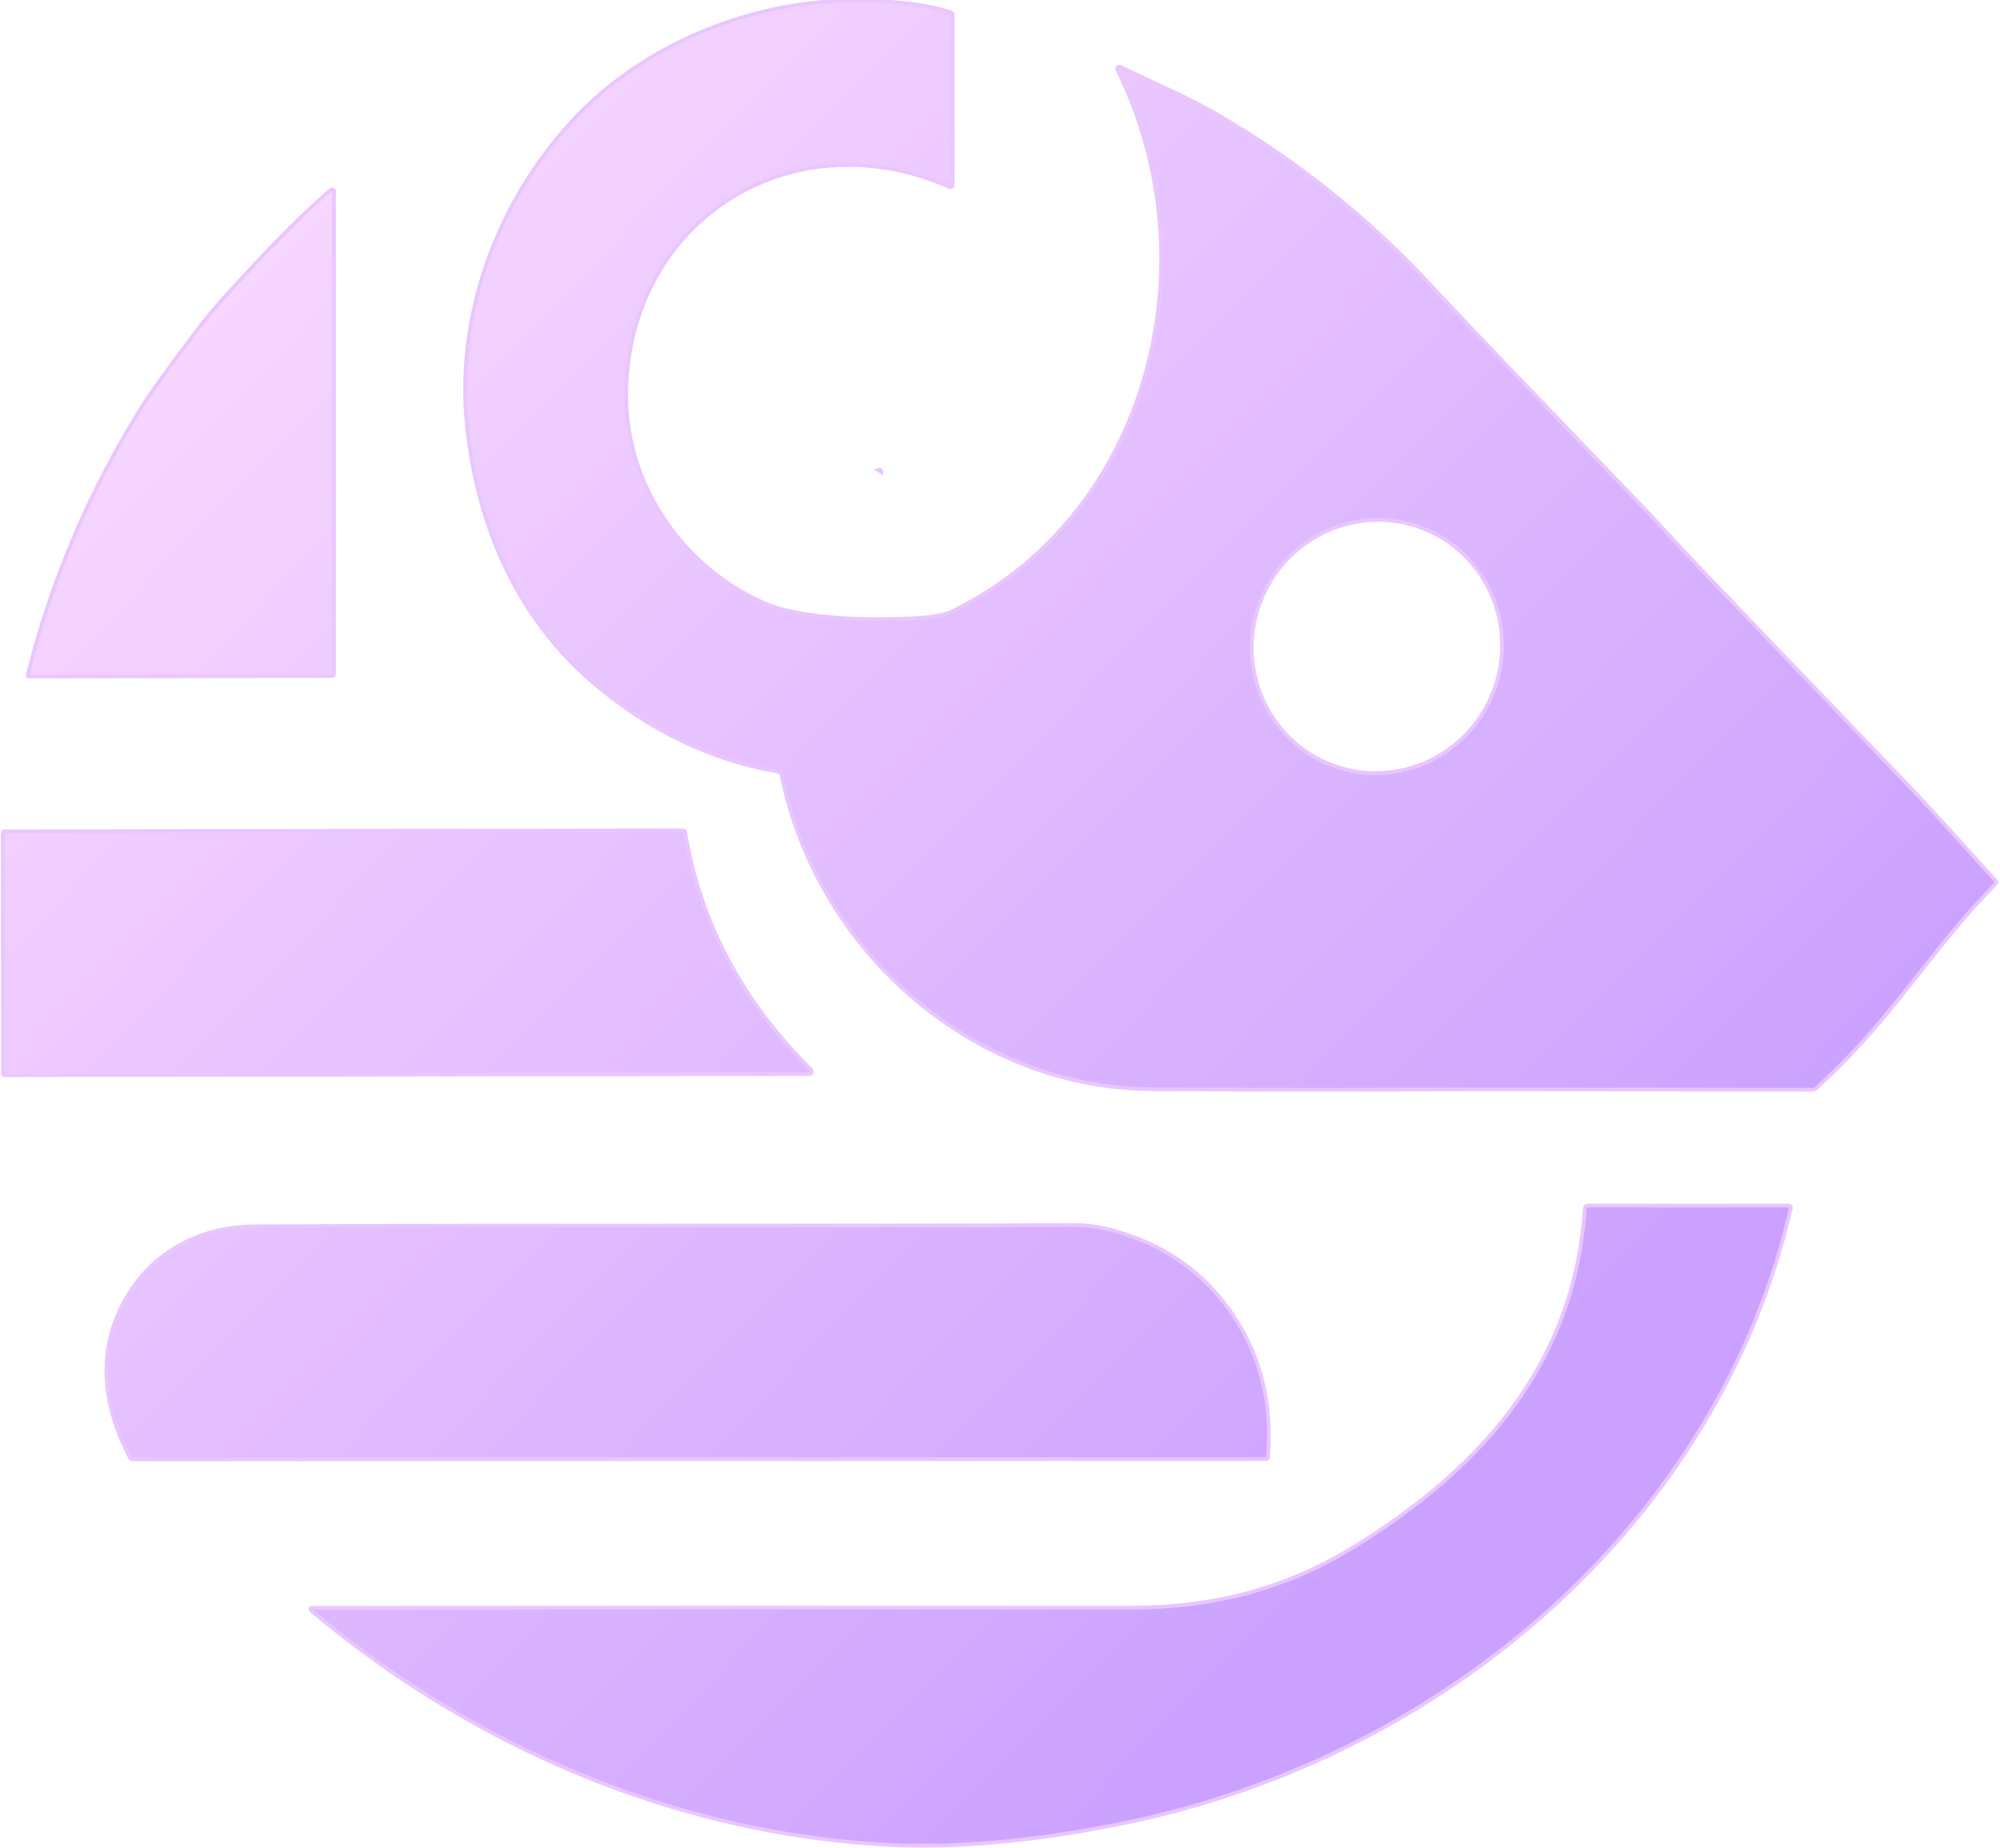
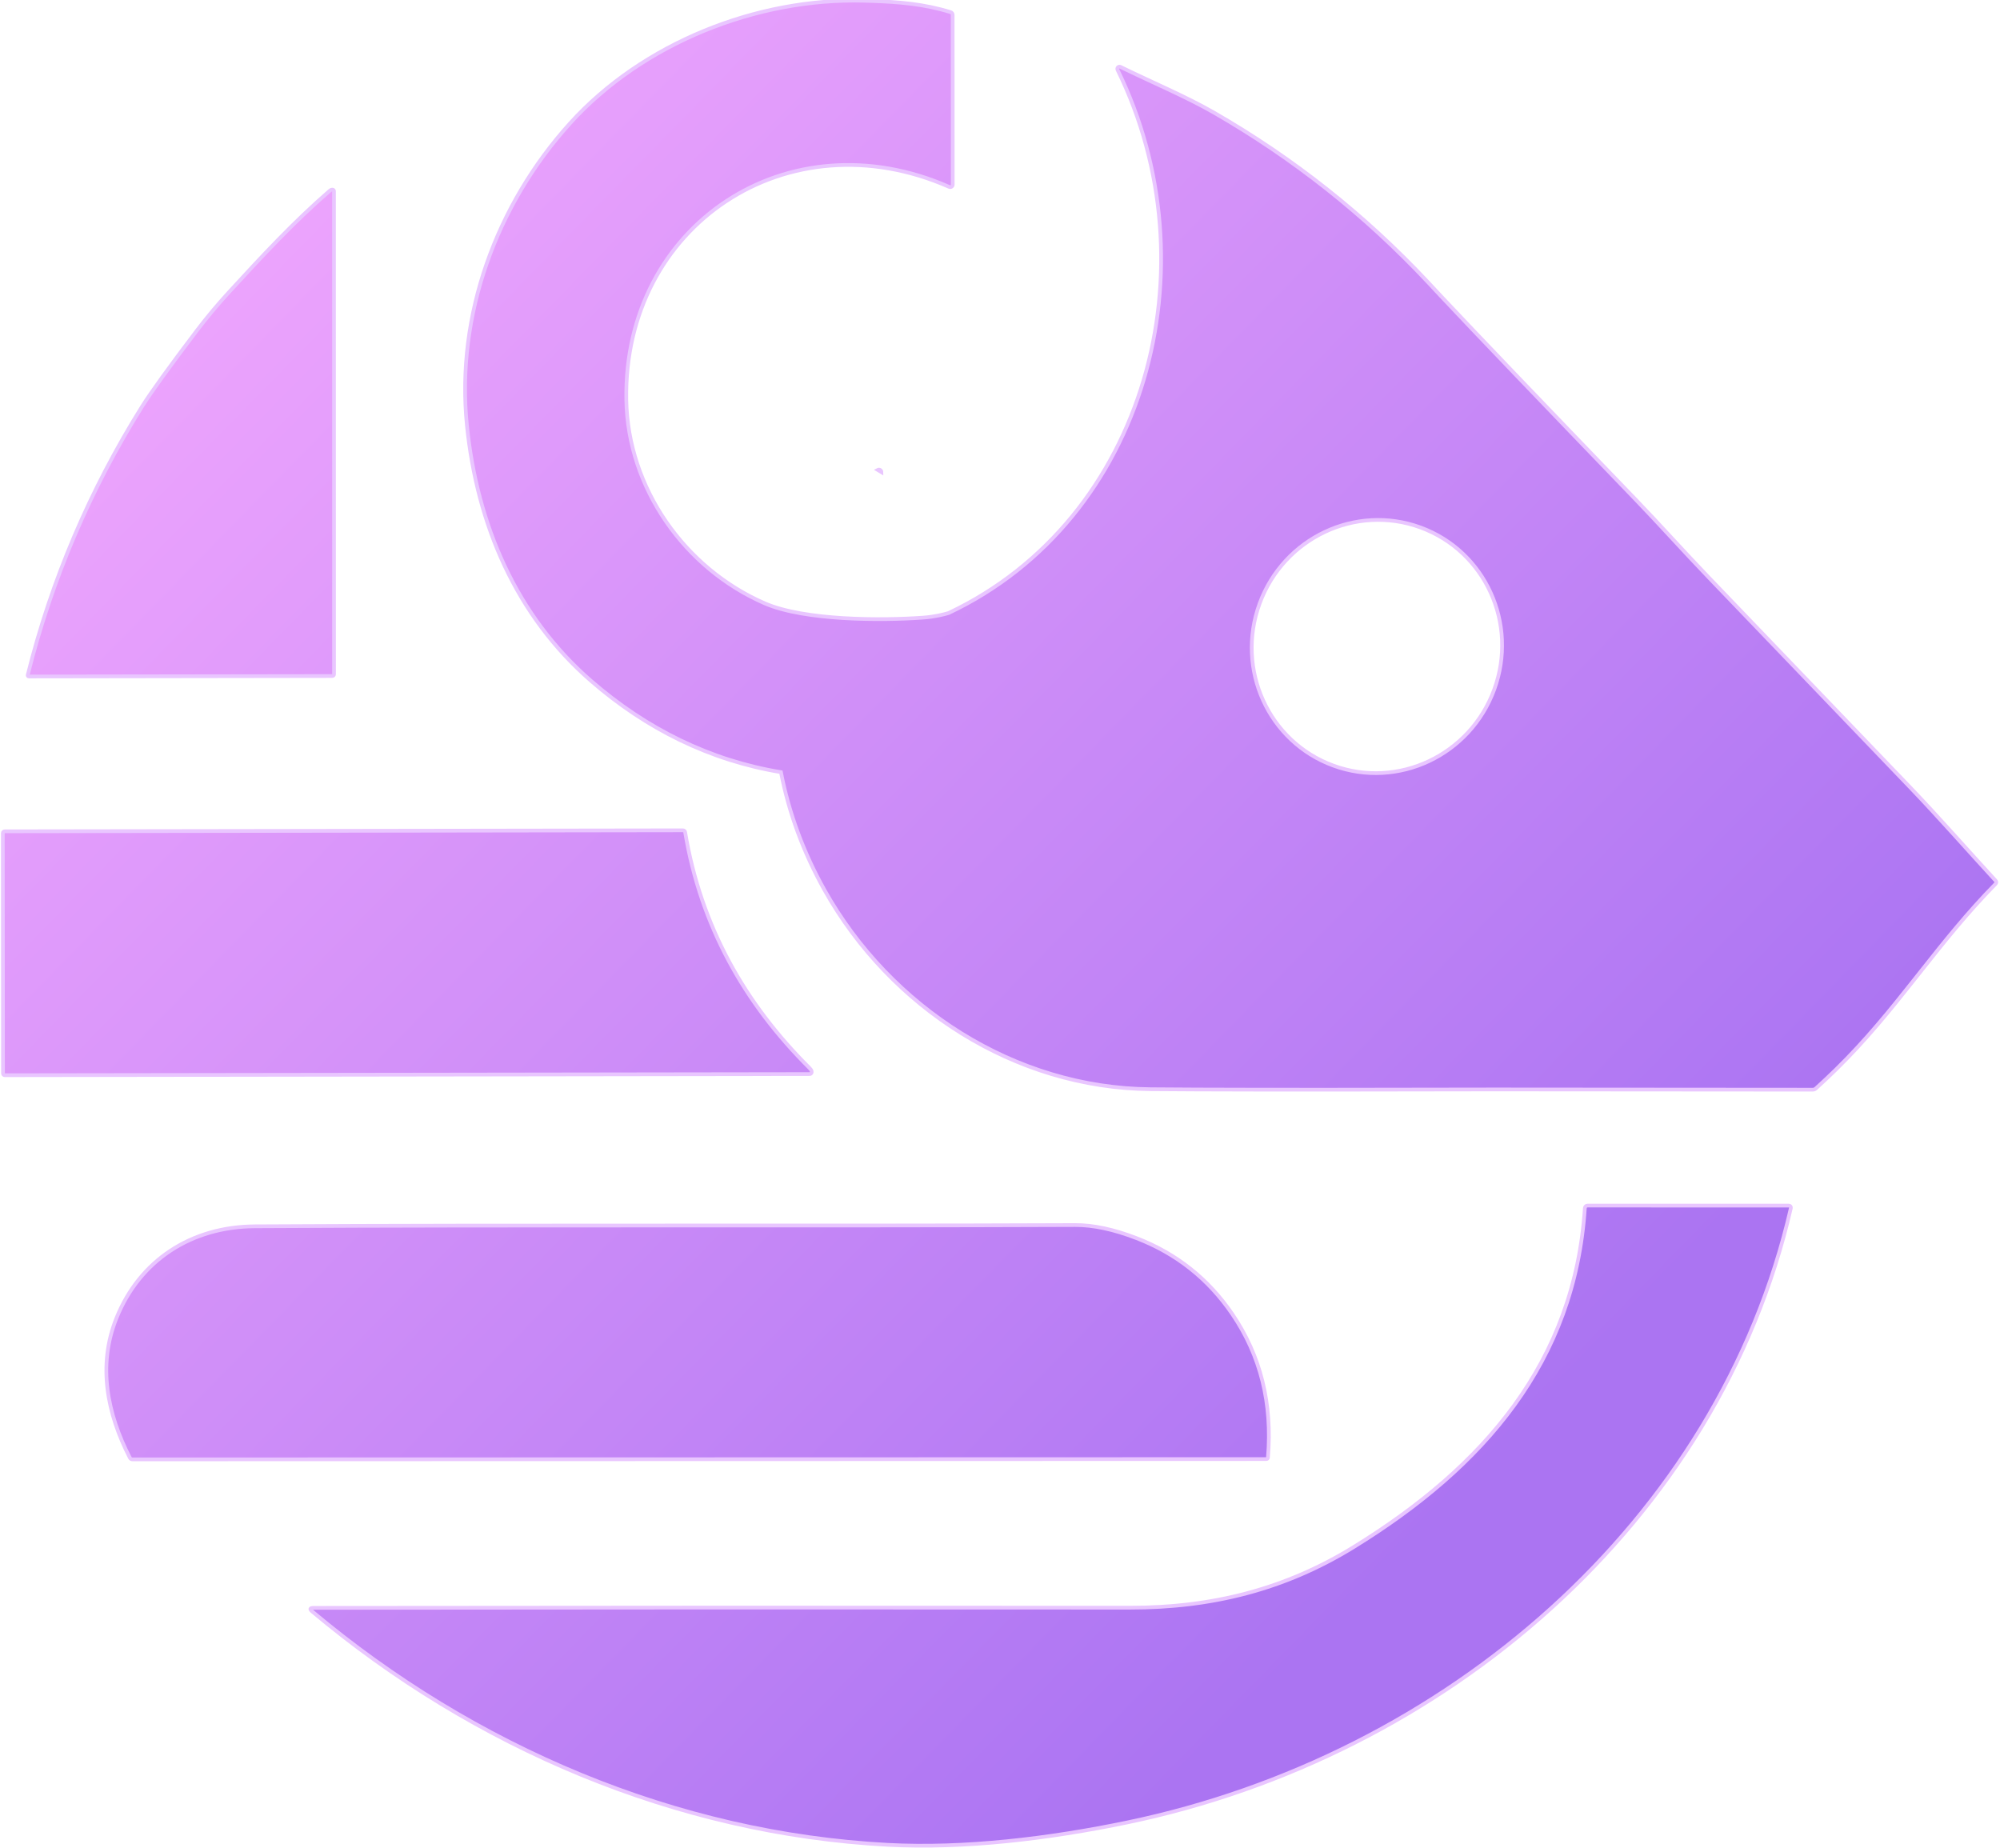
<svg xmlns="http://www.w3.org/2000/svg" width="539px" height="498px" viewBox="0 0 539 498" version="1.1">
  <defs>
    <linearGradient x1="66.866%" y1="87.308%" x2="4.45296118e-15%" y2="26.574%" id="linearGradient-1">
-       <stop stop-color="#CAA1FE" offset="0%" />
-       <stop stop-color="#F8D7FF" offset="100%" />
+       <stop stop-color="#AB74F2" offset="0%" />
+       <stop stop-color="#EDA4FD" offset="100%" />
    </linearGradient>
  </defs>
-   <g id="Artboard" stroke="none" stroke-width="1" fill="none" fill-rule="evenodd">
-     <path d="M232.86,0.2 L234.562,0.252 C242.418,0.512 249.069,1.077 256.2,3.28 C256.522,3.381 256.741,3.677 256.74,4.01 L256.76,49.75 C256.759,49.978 256.643,50.191 256.452,50.315 C256.26,50.44 256.019,50.461 255.81,50.37 C212.42,31.26 168,60.59 168.79,107.75 C169.19,131.56 184.58,153.27 206.15,162.62 C216.855,167.252 237.599,167.268 248.81,166.446 C252.015,166.211 254.453,165.563 255.645,165.209 C309.081,139.963 327.212,71.783 301.17,18.81 C301.063,18.586 301.108,18.318 301.282,18.141 C301.457,17.966 301.724,17.916 301.95,18.02 C310.32,22.12 319.59,26 327.16,30.35 C348.594,42.68 367.796,57.887 384.764,75.973 L388.618,80.101 C397.442,89.498 414.862,107.697 440.88,134.7 C447.05,141.1 453.91,148.76 460.56,155.68 C478.7,174.56 496.827,193.453 514.94,212.36 C522.54,220.3 530.17,229.01 537.8,237.31 C538.087,237.623 538.08,237.933 537.78,238.24 C530.202,245.975 524.013,253.74 517.899,261.474 L515.861,264.051 C509.407,272.207 502.872,280.32 494.706,288.319 C492.966,290.019 491.193,291.689 489.386,293.329 C489.14,293.556 488.85,293.669 488.516,293.669 L402.816,293.605 C385.962,293.643 371.127,293.667 358.312,293.669 L356.135,293.669 L338.756,293.66 C326.684,293.644 317.252,293.605 310.459,293.544 L310,293.54 C273.53,293.2 239.99,271.6 222.18,239.83 C216.539,229.757 212.633,219.18 210.461,208.099 C191.38,204.951 174.182,196.458 159.24,183.46 C139.09,165.93 128.54,141.39 125.83,114.61 C122.83,84.95 133.8,55.13 153.67,33.18 C173.14,11.67 203.87,-0.6 232.86,0.2 Z M184.015,223.77 C184.382,223.77 184.597,223.96 184.66,224.339 C188.881,249.545 200.623,270.366 218.143,287.813 C218.452,288.119 218.649,288.405 218.731,288.671 C218.789,288.854 218.76,289.055 218.652,289.212 C218.545,289.368 218.373,289.461 218.19,289.46 L1.263,289.77 C1.142,289.77 1.026,289.719 0.941,289.63 C0.855,289.54 0.807,289.418 0.807,289.291 L0.76,224.559 C0.76,224.421 0.812,224.289 0.904,224.192 C0.997,224.094 1.122,224.04 1.253,224.04 L184.015,223.77 Z M339.461,162.669 C332.975,180.391 341.874,199.938 359.337,206.329 C376.8,212.719 396.214,203.533 402.699,185.811 C409.185,168.089 400.286,148.542 382.823,142.151 C365.36,135.761 345.946,144.947 339.461,162.669 Z M89.67,51.11 C89.865,51.144 90.008,51.312 90.01,51.51 L90.02,181.71 C90.02,181.975 89.805,182.19 89.54,182.19 L7.77,182.31 C7.674,182.31 7.583,182.265 7.524,182.189 C7.465,182.113 7.445,182.013 7.47,181.92 C13.89,156.2 24.25,131.99 38.29,109.55 C40.643,105.797 45.55,98.993 53.01,89.14 C55.73,85.553 58.657,82.057 61.79,78.65 C70.5,69.16 79.13,59.84 88.88,51.39 C89.147,51.163 89.41,51.07 89.67,51.11 Z M237.217,126.661 C237.423,126.785 237.55,127.009 237.55,127.25 L236.54,126.64 C236.754,126.528 237.01,126.536 237.217,126.661 Z M427.848,324.902 L482.108,324.912 C482.273,324.911 482.429,324.986 482.533,325.114 C482.636,325.243 482.675,325.412 482.638,325.572 C463.178,410.302 389.29,473.36 303.83,491.14 C282.72,495.53 259.95,498.27 239.26,497.18 C182.12,494.16 127.66,470.81 84.16,434.31 C83.373,433.65 83.49,433.32 84.51,433.32 C157.963,433.227 231.293,433.21 304.5,433.27 C326.64,433.29 346.3,428.33 364.82,416.93 C400.02,395.25 424.388,366.982 427.118,325.582 C427.144,325.199 427.464,324.902 427.848,324.902 Z M289.75,330.15 C294.63,330.13 300.143,331.307 306.29,333.68 C317.037,337.82 325.643,344.643 332.11,354.15 C339.73,365.357 342.93,378.237 341.71,392.79 C341.683,393.077 341.53,393.22 341.25,393.22 L35.71,393.3 C35.383,393.3 35.147,393.157 35,392.87 C28.9,381.02 26.24,368.01 31.39,355.21 C37.66,339.63 51.53,330.58 68.73,330.49 C142.4,330.07 216.08,330.45 289.75,330.15 Z" id="Combined-Shape" stroke="#E9C6FF" fill="url(#linearGradient-1)" fill-rule="nonzero" />
+   <g id="Page-1" stroke="none" stroke-width="1" fill="none" fill-rule="evenodd">
+     <g id="Logo" fill="url(#linearGradient-1)" fill-rule="nonzero" stroke="#E9C6FF">
+       <path d="M232.86,0.2 L234.562,0.252 C242.418,0.512 249.069,1.077 256.2,3.28 C256.522,3.381 256.741,3.677 256.74,4.01 L256.76,49.75 C256.759,49.978 256.643,50.191 256.452,50.315 C256.26,50.44 256.019,50.461 255.81,50.37 C212.42,31.26 168,60.59 168.79,107.75 C169.19,131.56 184.58,153.27 206.15,162.62 C216.855,167.252 237.599,167.268 248.81,166.446 C252.015,166.211 254.453,165.563 255.645,165.209 C309.081,139.963 327.212,71.783 301.17,18.81 C301.063,18.586 301.108,18.318 301.282,18.141 C301.457,17.966 301.724,17.916 301.95,18.02 C310.32,22.12 319.59,26 327.16,30.35 C348.594,42.68 367.796,57.887 384.764,75.973 L388.618,80.101 C397.442,89.498 414.862,107.697 440.88,134.7 C447.05,141.1 453.91,148.76 460.56,155.68 C478.7,174.56 496.827,193.453 514.94,212.36 C522.54,220.3 530.17,229.01 537.8,237.31 C538.087,237.623 538.08,237.933 537.78,238.24 C530.202,245.975 524.013,253.74 517.899,261.474 L515.861,264.051 C509.407,272.207 502.872,280.32 494.706,288.319 C492.966,290.019 491.193,291.689 489.386,293.329 C489.14,293.556 488.85,293.669 488.516,293.669 L402.816,293.605 C385.962,293.643 371.127,293.667 358.312,293.669 L356.135,293.669 L338.756,293.66 C326.684,293.644 317.252,293.605 310.459,293.544 L310,293.54 C273.53,293.2 239.99,271.6 222.18,239.83 C216.539,229.757 212.633,219.18 210.461,208.099 C191.38,204.951 174.182,196.458 159.24,183.46 C139.09,165.93 128.54,141.39 125.83,114.61 C122.83,84.95 133.8,55.13 153.67,33.18 C173.14,11.67 203.87,-0.6 232.86,0.2 Z M184.015,223.77 C184.382,223.77 184.597,223.96 184.66,224.339 C188.881,249.545 200.623,270.366 218.143,287.813 C218.452,288.119 218.649,288.405 218.731,288.671 C218.789,288.854 218.76,289.055 218.652,289.212 C218.545,289.368 218.373,289.461 218.19,289.46 L1.263,289.77 C1.142,289.77 1.026,289.719 0.941,289.63 C0.855,289.54 0.807,289.418 0.807,289.291 L0.76,224.559 C0.76,224.421 0.812,224.289 0.904,224.192 C0.997,224.094 1.122,224.04 1.253,224.04 L184.015,223.77 Z M339.461,162.669 C332.975,180.391 341.874,199.938 359.337,206.329 C376.8,212.719 396.214,203.533 402.699,185.811 C409.185,168.089 400.286,148.542 382.823,142.151 C365.36,135.761 345.946,144.947 339.461,162.669 Z M89.67,51.11 C89.865,51.144 90.008,51.312 90.01,51.51 L90.02,181.71 C90.02,181.975 89.805,182.19 89.54,182.19 L7.77,182.31 C7.674,182.31 7.583,182.265 7.524,182.189 C7.465,182.113 7.445,182.013 7.47,181.92 C13.89,156.2 24.25,131.99 38.29,109.55 C40.643,105.797 45.55,98.993 53.01,89.14 C55.73,85.553 58.657,82.057 61.79,78.65 C70.5,69.16 79.13,59.84 88.88,51.39 C89.147,51.163 89.41,51.07 89.67,51.11 Z M237.217,126.661 C237.423,126.785 237.55,127.009 237.55,127.25 L236.54,126.64 C236.754,126.528 237.01,126.536 237.217,126.661 Z M427.848,324.902 L482.108,324.912 C482.273,324.911 482.429,324.986 482.533,325.114 C482.636,325.243 482.675,325.412 482.638,325.572 C463.178,410.302 389.29,473.36 303.83,491.14 C282.72,495.53 259.95,498.27 239.26,497.18 C182.12,494.16 127.66,470.81 84.16,434.31 C83.373,433.65 83.49,433.32 84.51,433.32 C157.963,433.227 231.293,433.21 304.5,433.27 C326.64,433.29 346.3,428.33 364.82,416.93 C400.02,395.25 424.388,366.982 427.118,325.582 C427.144,325.199 427.464,324.902 427.848,324.902 Z M289.75,330.15 C294.63,330.13 300.143,331.307 306.29,333.68 C317.037,337.82 325.643,344.643 332.11,354.15 C339.73,365.357 342.93,378.237 341.71,392.79 C341.683,393.077 341.53,393.22 341.25,393.22 L35.71,393.3 C35.383,393.3 35.147,393.157 35,392.87 C28.9,381.02 26.24,368.01 31.39,355.21 C37.66,339.63 51.53,330.58 68.73,330.49 C142.4,330.07 216.08,330.45 289.75,330.15 Z" id="Combined-Shape" />
+     </g>
  </g>
</svg>
